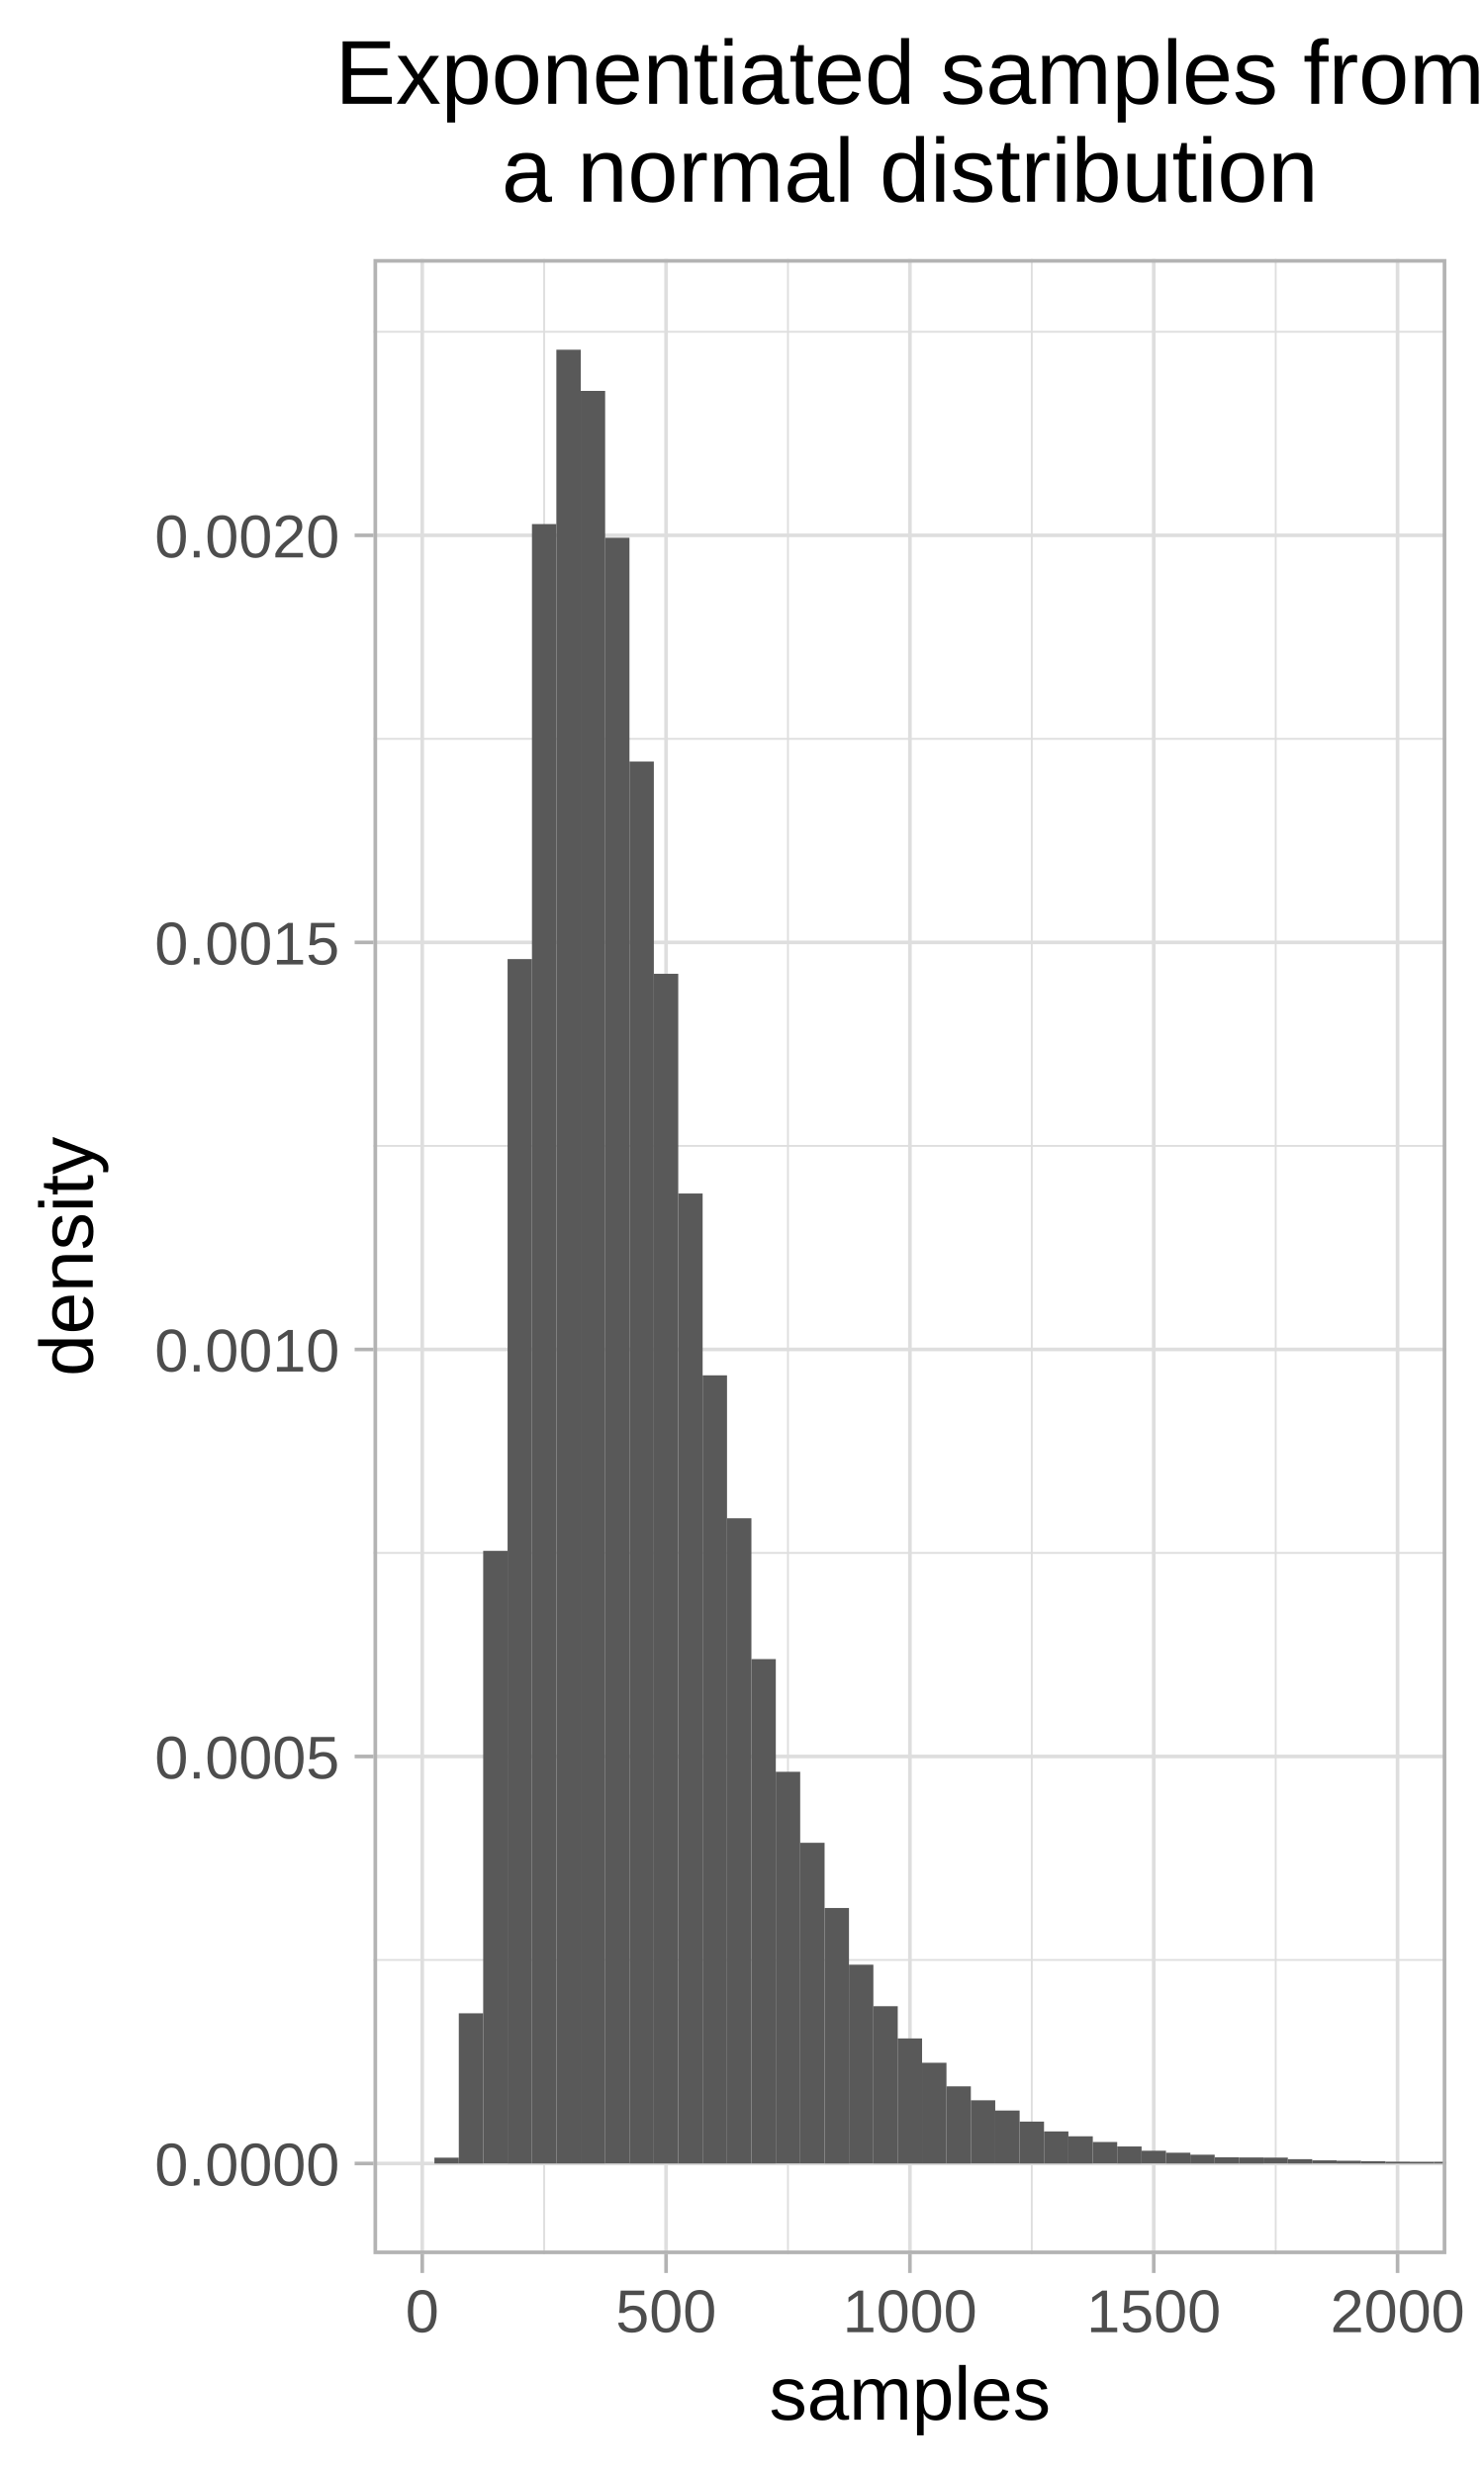
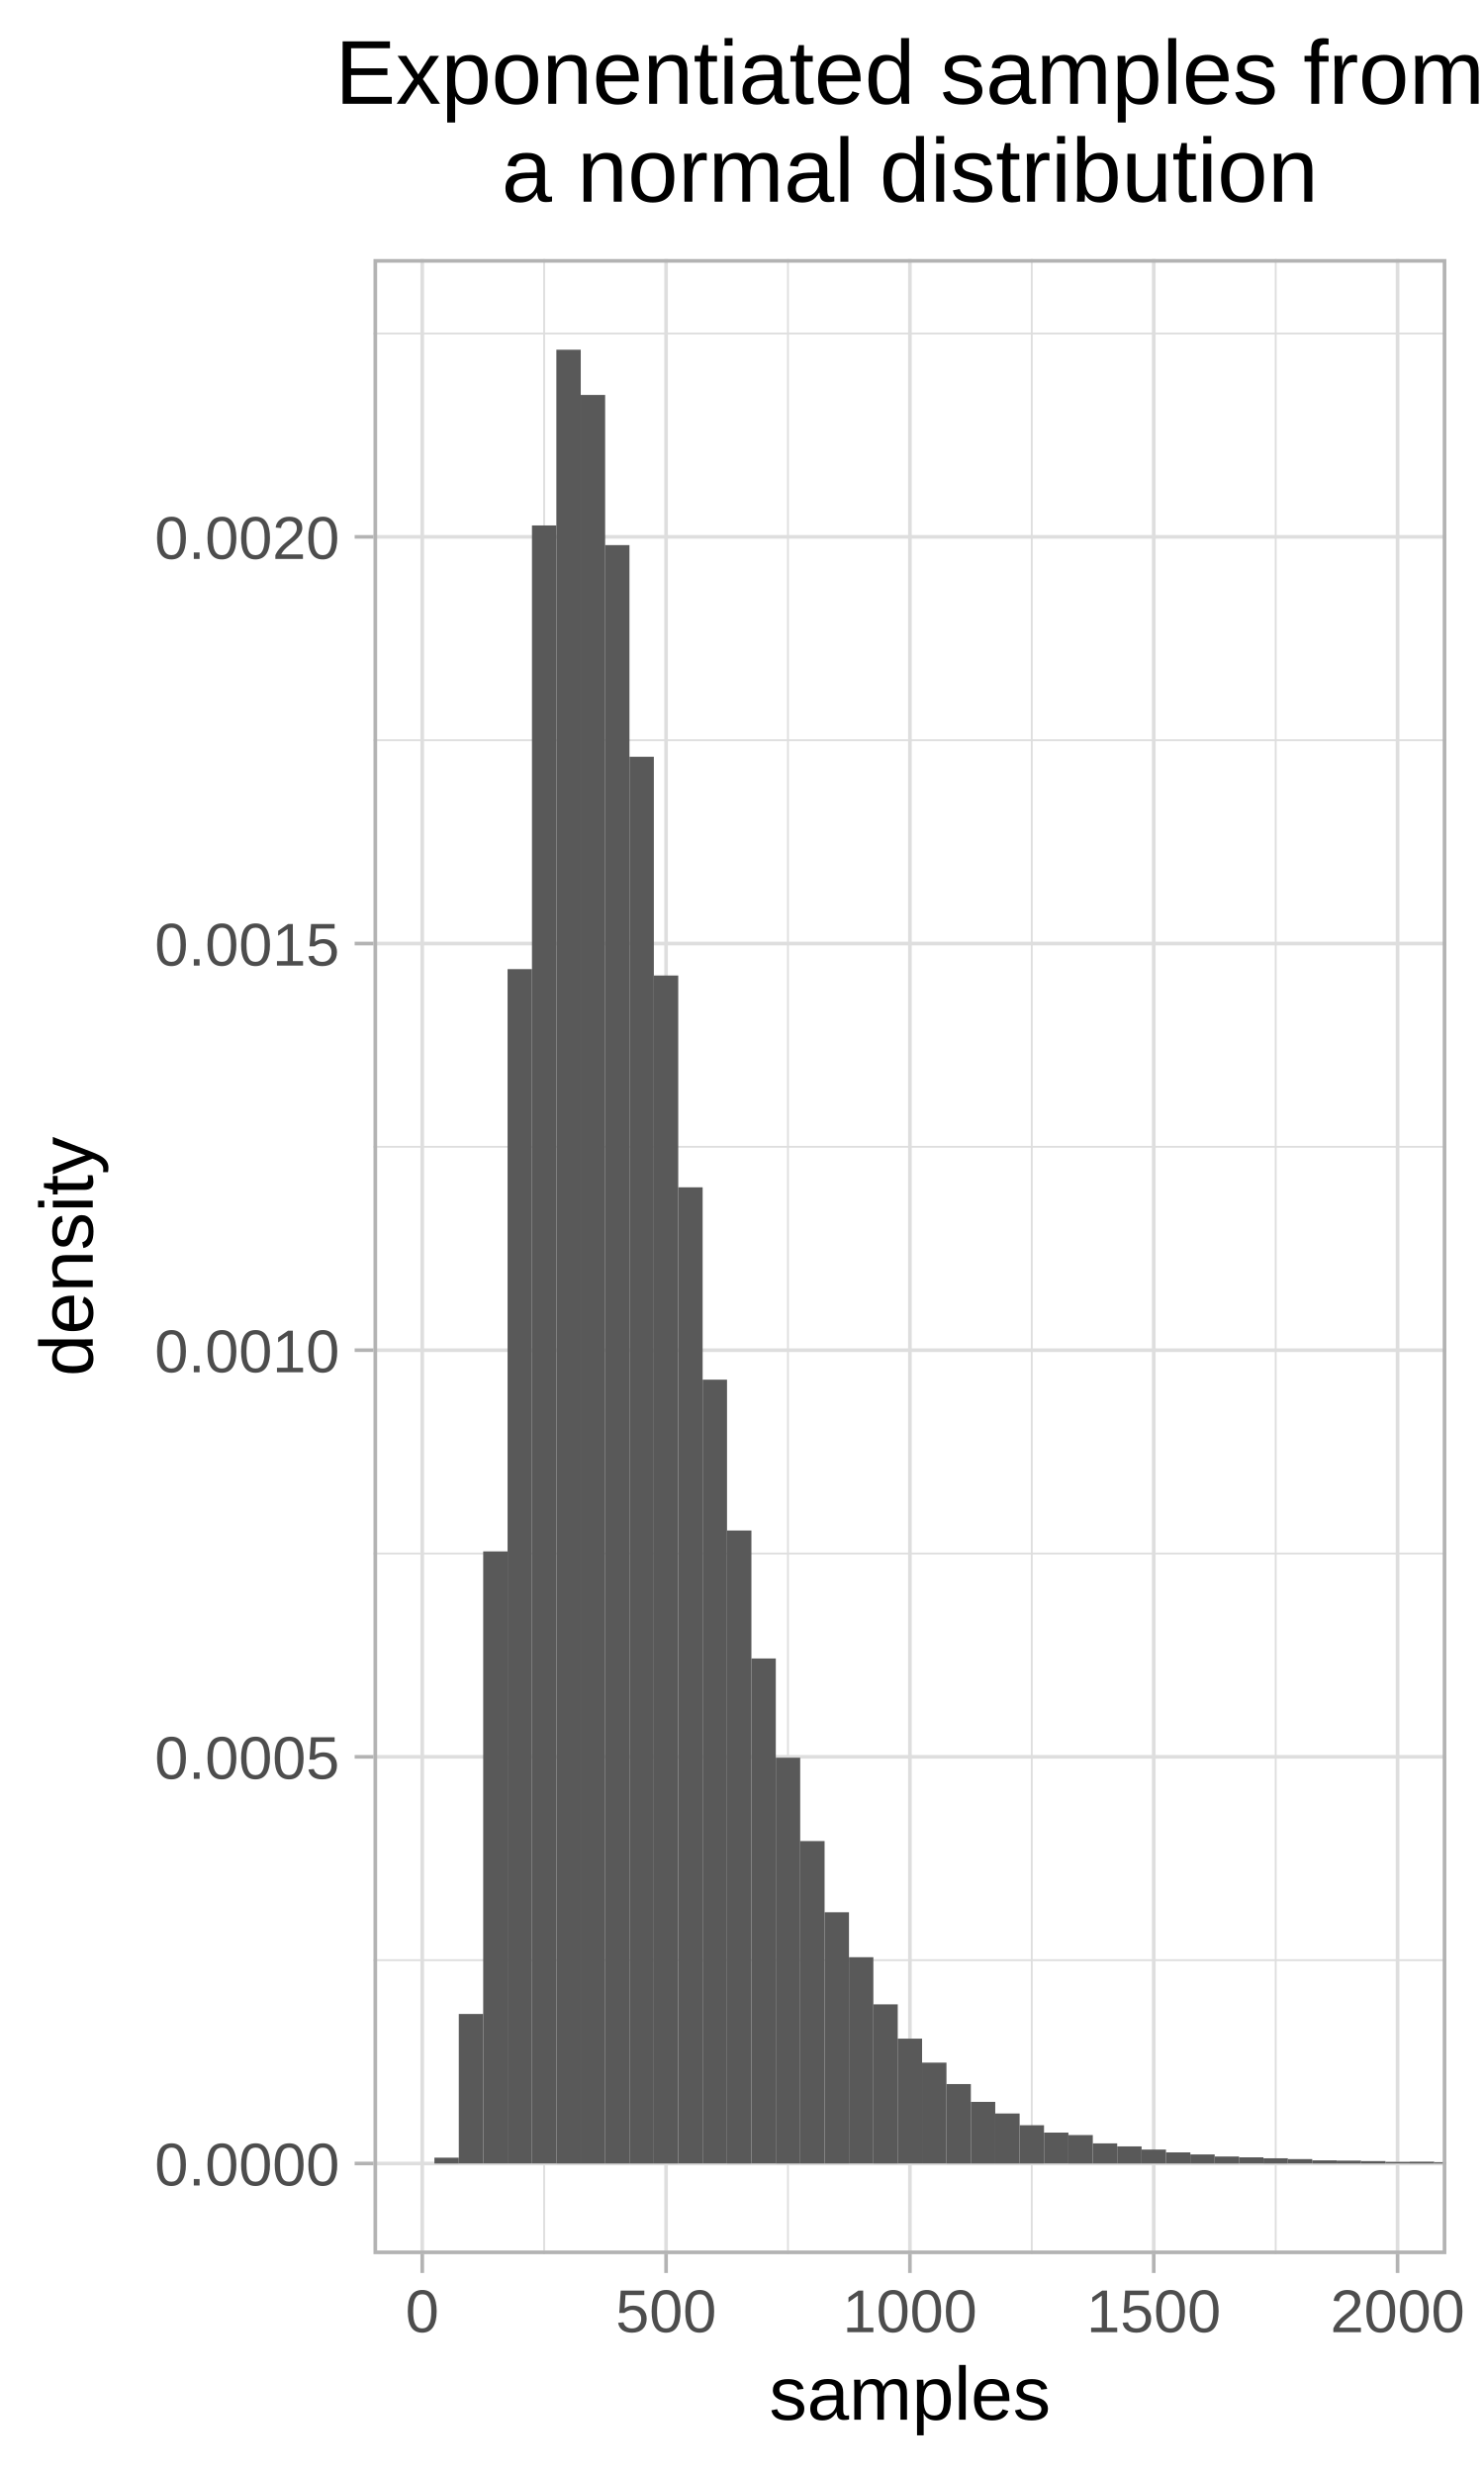
<svg xmlns="http://www.w3.org/2000/svg" class="svglite" width="216.00pt" height="360.00pt" viewBox="0 0 216.00 360.00">
  <defs>
    <style type="text/css">
    .svglite line, .svglite polyline, .svglite polygon, .svglite path, .svglite rect, .svglite circle {
      fill: none;
      stroke: #000000;
      stroke-linecap: round;
      stroke-linejoin: round;
      stroke-miterlimit: 10.00;
    }
    .svglite text {
      white-space: pre;
    }
  </style>
  </defs>
  <rect width="100%" height="100%" style="stroke: none; fill: #FFFFFF;" />
  <defs>
    <clipPath id="cpMC4wMHwyMTYuMDB8MC4wMHwzNjAuMDA=">
      <rect x="0.00" y="0.00" width="216.00" height="360.00" />
    </clipPath>
  </defs>
  <g clip-path="url(#cpMC4wMHwyMTYuMDB8MC4wMHwzNjAuMDA=)">
    <rect x="0.00" y="0.00" width="216.00" height="360.00" style="stroke-width: 1.07; stroke: #FFFFFF; fill: #FFFFFF;" />
  </g>
  <defs>
    <clipPath id="cpNTQuMzZ8MjEwLjUyfDM3LjY5fDMyOC4wMQ==">
      <rect x="54.36" y="37.69" width="156.16" height="290.32" />
    </clipPath>
  </defs>
  <g clip-path="url(#cpNTQuMzZ8MjEwLjUyfDM3LjY5fDMyOC4wMQ==)">
    <rect x="54.36" y="37.69" width="156.16" height="290.32" style="stroke-width: 1.07; stroke: none; fill: #FFFFFF;" />
-     <polyline points="54.36,285.20 210.52,285.20 " style="stroke-width: 0.27; stroke: #DEDEDE; stroke-linecap: butt;" />
-     <polyline points="54.36,225.97 210.52,225.97 " style="stroke-width: 0.27; stroke: #DEDEDE; stroke-linecap: butt;" />
-     <polyline points="54.36,166.74 210.52,166.74 " style="stroke-width: 0.27; stroke: #DEDEDE; stroke-linecap: butt;" />
-     <polyline points="54.36,107.51 210.52,107.51 " style="stroke-width: 0.27; stroke: #DEDEDE; stroke-linecap: butt;" />
-     <polyline points="54.36,48.28 210.52,48.28 " style="stroke-width: 0.27; stroke: #DEDEDE; stroke-linecap: butt;" />
+     <polyline points="54.36,285.23 210.52,285.23 " style="stroke-width: 0.27; stroke: #DEDEDE; stroke-linecap: butt;" />
+     <polyline points="54.36,226.06 210.52,226.06 " style="stroke-width: 0.27; stroke: #DEDEDE; stroke-linecap: butt;" />
+     <polyline points="54.36,166.88 210.52,166.88 " style="stroke-width: 0.27; stroke: #DEDEDE; stroke-linecap: butt;" />
+     <polyline points="54.36,107.71 210.52,107.71 " style="stroke-width: 0.27; stroke: #DEDEDE; stroke-linecap: butt;" />
+     <polyline points="54.36,48.54 210.52,48.54 " style="stroke-width: 0.27; stroke: #DEDEDE; stroke-linecap: butt;" />
    <polyline points="79.20,328.01 79.20,37.69 " style="stroke-width: 0.27; stroke: #DEDEDE; stroke-linecap: butt;" />
    <polyline points="114.69,328.01 114.69,37.69 " style="stroke-width: 0.27; stroke: #DEDEDE; stroke-linecap: butt;" />
    <polyline points="150.18,328.01 150.18,37.69 " style="stroke-width: 0.27; stroke: #DEDEDE; stroke-linecap: butt;" />
    <polyline points="185.68,328.01 185.68,37.69 " style="stroke-width: 0.27; stroke: #DEDEDE; stroke-linecap: butt;" />
    <polyline points="54.36,314.82 210.52,314.82 " style="stroke-width: 0.53; stroke: #DEDEDE; stroke-linecap: butt;" />
-     <polyline points="54.36,255.59 210.52,255.59 " style="stroke-width: 0.53; stroke: #DEDEDE; stroke-linecap: butt;" />
-     <polyline points="54.36,196.36 210.52,196.36 " style="stroke-width: 0.53; stroke: #DEDEDE; stroke-linecap: butt;" />
-     <polyline points="54.36,137.13 210.52,137.13 " style="stroke-width: 0.53; stroke: #DEDEDE; stroke-linecap: butt;" />
-     <polyline points="54.36,77.90 210.52,77.90 " style="stroke-width: 0.53; stroke: #DEDEDE; stroke-linecap: butt;" />
+     <polyline points="54.36,255.64 210.52,255.64 " style="stroke-width: 0.53; stroke: #DEDEDE; stroke-linecap: butt;" />
+     <polyline points="54.36,196.47 210.52,196.47 " style="stroke-width: 0.53; stroke: #DEDEDE; stroke-linecap: butt;" />
+     <polyline points="54.36,137.30 210.52,137.30 " style="stroke-width: 0.53; stroke: #DEDEDE; stroke-linecap: butt;" />
+     <polyline points="54.36,78.12 210.52,78.12 " style="stroke-width: 0.53; stroke: #DEDEDE; stroke-linecap: butt;" />
    <polyline points="61.46,328.01 61.46,37.69 " style="stroke-width: 0.53; stroke: #DEDEDE; stroke-linecap: butt;" />
    <polyline points="96.95,328.01 96.95,37.69 " style="stroke-width: 0.53; stroke: #DEDEDE; stroke-linecap: butt;" />
    <polyline points="132.44,328.01 132.44,37.69 " style="stroke-width: 0.53; stroke: #DEDEDE; stroke-linecap: butt;" />
    <polyline points="167.93,328.01 167.93,37.69 " style="stroke-width: 0.53; stroke: #DEDEDE; stroke-linecap: butt;" />
    <polyline points="203.42,328.01 203.42,37.69 " style="stroke-width: 0.53; stroke: #DEDEDE; stroke-linecap: butt;" />
-     <rect x="63.23" y="313.97" width="3.55" height="0.85" style="stroke-width: 1.07; stroke: none; stroke-linecap: square; stroke-linejoin: miter; fill: #595959;" />
-     <rect x="66.78" y="292.96" width="3.55" height="21.86" style="stroke-width: 1.07; stroke: none; stroke-linecap: square; stroke-linejoin: miter; fill: #595959;" />
-     <rect x="70.33" y="225.67" width="3.55" height="89.14" style="stroke-width: 1.07; stroke: none; stroke-linecap: square; stroke-linejoin: miter; fill: #595959;" />
-     <rect x="73.88" y="139.56" width="3.55" height="175.26" style="stroke-width: 1.07; stroke: none; stroke-linecap: square; stroke-linejoin: miter; fill: #595959;" />
-     <rect x="77.43" y="76.26" width="3.55" height="238.56" style="stroke-width: 1.07; stroke: none; stroke-linecap: square; stroke-linejoin: miter; fill: #595959;" />
-     <rect x="80.98" y="50.89" width="3.55" height="263.93" style="stroke-width: 1.07; stroke: none; stroke-linecap: square; stroke-linejoin: miter; fill: #595959;" />
-     <rect x="84.53" y="56.88" width="3.55" height="257.94" style="stroke-width: 1.07; stroke: none; stroke-linecap: square; stroke-linejoin: miter; fill: #595959;" />
-     <rect x="88.07" y="78.25" width="3.55" height="236.56" style="stroke-width: 1.07; stroke: none; stroke-linecap: square; stroke-linejoin: miter; fill: #595959;" />
-     <rect x="91.62" y="110.81" width="3.55" height="204.01" style="stroke-width: 1.07; stroke: none; stroke-linecap: square; stroke-linejoin: miter; fill: #595959;" />
-     <rect x="95.17" y="141.70" width="3.55" height="173.12" style="stroke-width: 1.07; stroke: none; stroke-linecap: square; stroke-linejoin: miter; fill: #595959;" />
-     <rect x="98.72" y="173.67" width="3.55" height="141.15" style="stroke-width: 1.07; stroke: none; stroke-linecap: square; stroke-linejoin: miter; fill: #595959;" />
-     <rect x="102.27" y="200.13" width="3.55" height="114.69" style="stroke-width: 1.07; stroke: none; stroke-linecap: square; stroke-linejoin: miter; fill: #595959;" />
-     <rect x="105.82" y="220.93" width="3.55" height="93.89" style="stroke-width: 1.07; stroke: none; stroke-linecap: square; stroke-linejoin: miter; fill: #595959;" />
-     <rect x="109.37" y="241.42" width="3.55" height="73.40" style="stroke-width: 1.07; stroke: none; stroke-linecap: square; stroke-linejoin: miter; fill: #595959;" />
-     <rect x="112.92" y="257.82" width="3.55" height="56.99" style="stroke-width: 1.07; stroke: none; stroke-linecap: square; stroke-linejoin: miter; fill: #595959;" />
-     <rect x="116.47" y="268.15" width="3.55" height="46.66" style="stroke-width: 1.07; stroke: none; stroke-linecap: square; stroke-linejoin: miter; fill: #595959;" />
-     <rect x="120.02" y="277.64" width="3.55" height="37.18" style="stroke-width: 1.07; stroke: none; stroke-linecap: square; stroke-linejoin: miter; fill: #595959;" />
-     <rect x="123.57" y="285.89" width="3.55" height="28.92" style="stroke-width: 1.07; stroke: none; stroke-linecap: square; stroke-linejoin: miter; fill: #595959;" />
-     <rect x="127.12" y="291.93" width="3.55" height="22.89" style="stroke-width: 1.07; stroke: none; stroke-linecap: square; stroke-linejoin: miter; fill: #595959;" />
-     <rect x="130.66" y="296.62" width="3.55" height="18.20" style="stroke-width: 1.07; stroke: none; stroke-linecap: square; stroke-linejoin: miter; fill: #595959;" />
-     <rect x="134.21" y="300.16" width="3.55" height="14.66" style="stroke-width: 1.07; stroke: none; stroke-linecap: square; stroke-linejoin: miter; fill: #595959;" />
-     <rect x="137.76" y="303.59" width="3.55" height="11.23" style="stroke-width: 1.07; stroke: none; stroke-linecap: square; stroke-linejoin: miter; fill: #595959;" />
-     <rect x="141.31" y="305.62" width="3.55" height="9.19" style="stroke-width: 1.07; stroke: none; stroke-linecap: square; stroke-linejoin: miter; fill: #595959;" />
-     <rect x="144.86" y="307.11" width="3.55" height="7.70" style="stroke-width: 1.07; stroke: none; stroke-linecap: square; stroke-linejoin: miter; fill: #595959;" />
-     <rect x="148.41" y="308.72" width="3.55" height="6.10" style="stroke-width: 1.07; stroke: none; stroke-linecap: square; stroke-linejoin: miter; fill: #595959;" />
-     <rect x="151.96" y="310.15" width="3.55" height="4.67" style="stroke-width: 1.07; stroke: none; stroke-linecap: square; stroke-linejoin: miter; fill: #595959;" />
-     <rect x="155.51" y="310.86" width="3.55" height="3.96" style="stroke-width: 1.07; stroke: none; stroke-linecap: square; stroke-linejoin: miter; fill: #595959;" />
-     <rect x="159.06" y="311.69" width="3.55" height="3.12" style="stroke-width: 1.07; stroke: none; stroke-linecap: square; stroke-linejoin: miter; fill: #595959;" />
-     <rect x="162.61" y="312.34" width="3.55" height="2.48" style="stroke-width: 1.07; stroke: none; stroke-linecap: square; stroke-linejoin: miter; fill: #595959;" />
-     <rect x="166.16" y="312.96" width="3.55" height="1.85" style="stroke-width: 1.07; stroke: none; stroke-linecap: square; stroke-linejoin: miter; fill: #595959;" />
-     <rect x="169.71" y="313.25" width="3.55" height="1.57" style="stroke-width: 1.07; stroke: none; stroke-linecap: square; stroke-linejoin: miter; fill: #595959;" />
-     <rect x="173.25" y="313.54" width="3.55" height="1.28" style="stroke-width: 1.07; stroke: none; stroke-linecap: square; stroke-linejoin: miter; fill: #595959;" />
-     <rect x="176.80" y="313.92" width="3.55" height="0.90" style="stroke-width: 1.07; stroke: none; stroke-linecap: square; stroke-linejoin: miter; fill: #595959;" />
-     <rect x="180.35" y="313.94" width="3.55" height="0.88" style="stroke-width: 1.07; stroke: none; stroke-linecap: square; stroke-linejoin: miter; fill: #595959;" />
-     <rect x="183.90" y="313.96" width="3.55" height="0.85" style="stroke-width: 1.07; stroke: none; stroke-linecap: square; stroke-linejoin: miter; fill: #595959;" />
-     <rect x="187.45" y="314.19" width="3.55" height="0.63" style="stroke-width: 1.07; stroke: none; stroke-linecap: square; stroke-linejoin: miter; fill: #595959;" />
-     <rect x="191.00" y="314.36" width="3.55" height="0.45" style="stroke-width: 1.07; stroke: none; stroke-linecap: square; stroke-linejoin: miter; fill: #595959;" />
-     <rect x="194.55" y="314.42" width="3.55" height="0.40" style="stroke-width: 1.07; stroke: none; stroke-linecap: square; stroke-linejoin: miter; fill: #595959;" />
-     <rect x="198.10" y="314.48" width="3.55" height="0.34" style="stroke-width: 1.07; stroke: none; stroke-linecap: square; stroke-linejoin: miter; fill: #595959;" />
-     <rect x="201.65" y="314.56" width="3.55" height="0.26" style="stroke-width: 1.07; stroke: none; stroke-linecap: square; stroke-linejoin: miter; fill: #595959;" />
-     <rect x="205.20" y="314.58" width="3.55" height="0.24" style="stroke-width: 1.07; stroke: none; stroke-linecap: square; stroke-linejoin: miter; fill: #595959;" />
-     <rect x="208.75" y="314.57" width="3.55" height="0.25" style="stroke-width: 1.07; stroke: none; stroke-linecap: square; stroke-linejoin: miter; fill: #595959;" />
-     <rect x="212.30" y="314.67" width="3.55" height="0.15" style="stroke-width: 1.07; stroke: none; stroke-linecap: square; stroke-linejoin: miter; fill: #595959;" />
-     <rect x="215.84" y="314.67" width="3.55" height="0.14" style="stroke-width: 1.07; stroke: none; stroke-linecap: square; stroke-linejoin: miter; fill: #595959;" />
-     <rect x="219.39" y="314.66" width="3.55" height="0.16" style="stroke-width: 1.07; stroke: none; stroke-linecap: square; stroke-linejoin: miter; fill: #595959;" />
-     <rect x="222.94" y="314.74" width="3.55" height="0.076" style="stroke-width: 1.07; stroke: none; stroke-linecap: square; stroke-linejoin: miter; fill: #595959;" />
-     <rect x="226.49" y="314.76" width="3.55" height="0.052" style="stroke-width: 1.07; stroke: none; stroke-linecap: square; stroke-linejoin: miter; fill: #595959;" />
-     <rect x="230.04" y="314.77" width="3.55" height="0.043" style="stroke-width: 1.07; stroke: none; stroke-linecap: square; stroke-linejoin: miter; fill: #595959;" />
-     <rect x="233.59" y="314.79" width="3.55" height="0.028" style="stroke-width: 1.07; stroke: none; stroke-linecap: square; stroke-linejoin: miter; fill: #595959;" />
-     <rect x="237.14" y="314.76" width="3.55" height="0.062" style="stroke-width: 1.07; stroke: none; stroke-linecap: square; stroke-linejoin: miter; fill: #595959;" />
-     <rect x="240.69" y="314.76" width="3.55" height="0.052" style="stroke-width: 1.07; stroke: none; stroke-linecap: square; stroke-linejoin: miter; fill: #595959;" />
-     <rect x="244.24" y="314.79" width="3.55" height="0.024" style="stroke-width: 1.07; stroke: none; stroke-linecap: square; stroke-linejoin: miter; fill: #595959;" />
-     <rect x="247.79" y="314.79" width="3.55" height="0.028" style="stroke-width: 1.07; stroke: none; stroke-linecap: square; stroke-linejoin: miter; fill: #595959;" />
-     <rect x="251.34" y="314.80" width="3.55" height="0.019" style="stroke-width: 1.07; stroke: none; stroke-linecap: square; stroke-linejoin: miter; fill: #595959;" />
-     <rect x="254.89" y="314.79" width="3.55" height="0.024" style="stroke-width: 1.07; stroke: none; stroke-linecap: square; stroke-linejoin: miter; fill: #595959;" />
-     <rect x="258.43" y="314.81" width="3.55" height="0.009" style="stroke-width: 1.07; stroke: none; stroke-linecap: square; stroke-linejoin: miter; fill: #595959;" />
-     <rect x="261.98" y="314.81" width="3.55" height="0.009" style="stroke-width: 1.07; stroke: none; stroke-linecap: square; stroke-linejoin: miter; fill: #595959;" />
-     <rect x="265.53" y="314.81" width="3.55" height="0.005" style="stroke-width: 1.07; stroke: none; stroke-linecap: square; stroke-linejoin: miter; fill: #595959;" />
-     <rect x="269.08" y="314.79" width="3.55" height="0.024" style="stroke-width: 1.07; stroke: none; stroke-linecap: square; stroke-linejoin: miter; fill: #595959;" />
-     <rect x="272.63" y="314.81" width="3.55" height="0.005" style="stroke-width: 1.07; stroke: none; stroke-linecap: square; stroke-linejoin: miter; fill: #595959;" />
-     <rect x="276.18" y="314.80" width="3.55" height="0.019" style="stroke-width: 1.07; stroke: none; stroke-linecap: square; stroke-linejoin: miter; fill: #595959;" />
-     <rect x="279.73" y="314.82" width="3.55" height="0.00" style="stroke-width: 1.07; stroke: none; stroke-linecap: square; stroke-linejoin: miter; fill: #595959;" />
-     <rect x="283.28" y="314.81" width="3.55" height="0.005" style="stroke-width: 1.07; stroke: none; stroke-linecap: square; stroke-linejoin: miter; fill: #595959;" />
-     <rect x="286.83" y="314.81" width="3.55" height="0.009" style="stroke-width: 1.07; stroke: none; stroke-linecap: square; stroke-linejoin: miter; fill: #595959;" />
-     <rect x="290.38" y="314.81" width="3.55" height="0.005" style="stroke-width: 1.07; stroke: none; stroke-linecap: square; stroke-linejoin: miter; fill: #595959;" />
-     <rect x="293.93" y="314.82" width="3.55" height="0.00" style="stroke-width: 1.07; stroke: none; stroke-linecap: square; stroke-linejoin: miter; fill: #595959;" />
-     <rect x="297.48" y="314.81" width="3.55" height="0.005" style="stroke-width: 1.07; stroke: none; stroke-linecap: square; stroke-linejoin: miter; fill: #595959;" />
-     <rect x="301.02" y="314.81" width="3.55" height="0.005" style="stroke-width: 1.07; stroke: none; stroke-linecap: square; stroke-linejoin: miter; fill: #595959;" />
-     <rect x="304.57" y="314.81" width="3.55" height="0.005" style="stroke-width: 1.07; stroke: none; stroke-linecap: square; stroke-linejoin: miter; fill: #595959;" />
-     <rect x="308.12" y="314.82" width="3.55" height="0.00" style="stroke-width: 1.07; stroke: none; stroke-linecap: square; stroke-linejoin: miter; fill: #595959;" />
-     <rect x="311.67" y="314.81" width="3.55" height="0.005" style="stroke-width: 1.07; stroke: none; stroke-linecap: square; stroke-linejoin: miter; fill: #595959;" />
-     <rect x="315.22" y="314.80" width="3.55" height="0.014" style="stroke-width: 1.07; stroke: none; stroke-linecap: square; stroke-linejoin: miter; fill: #595959;" />
-     <rect x="318.77" y="314.82" width="3.55" height="0.00" style="stroke-width: 1.07; stroke: none; stroke-linecap: square; stroke-linejoin: miter; fill: #595959;" />
-     <rect x="322.32" y="314.81" width="3.55" height="0.005" style="stroke-width: 1.07; stroke: none; stroke-linecap: square; stroke-linejoin: miter; fill: #595959;" />
-     <rect x="325.87" y="314.82" width="3.55" height="0.00" style="stroke-width: 1.07; stroke: none; stroke-linecap: square; stroke-linejoin: miter; fill: #595959;" />
-     <rect x="329.42" y="314.82" width="3.55" height="0.00" style="stroke-width: 1.07; stroke: none; stroke-linecap: square; stroke-linejoin: miter; fill: #595959;" />
-     <rect x="332.97" y="314.81" width="3.55" height="0.005" style="stroke-width: 1.07; stroke: none; stroke-linecap: square; stroke-linejoin: miter; fill: #595959;" />
+     <rect x="63.23" y="313.97" width="3.55" height="0.85" style="stroke-width: 1.07; stroke: none; stroke-linecap: butt; stroke-linejoin: miter; fill: #595959;" />
+     <rect x="66.78" y="293.06" width="3.55" height="21.75" style="stroke-width: 1.07; stroke: none; stroke-linecap: butt; stroke-linejoin: miter; fill: #595959;" />
+     <rect x="70.33" y="225.75" width="3.55" height="89.06" style="stroke-width: 1.07; stroke: none; stroke-linecap: butt; stroke-linejoin: miter; fill: #595959;" />
+     <rect x="73.88" y="141.02" width="3.55" height="173.79" style="stroke-width: 1.07; stroke: none; stroke-linecap: butt; stroke-linejoin: miter; fill: #595959;" />
+     <rect x="77.43" y="76.46" width="3.55" height="238.35" style="stroke-width: 1.07; stroke: none; stroke-linecap: butt; stroke-linejoin: miter; fill: #595959;" />
+     <rect x="80.98" y="50.89" width="3.55" height="263.93" style="stroke-width: 1.07; stroke: none; stroke-linecap: butt; stroke-linejoin: miter; fill: #595959;" />
+     <rect x="84.53" y="57.47" width="3.55" height="257.35" style="stroke-width: 1.07; stroke: none; stroke-linecap: butt; stroke-linejoin: miter; fill: #595959;" />
+     <rect x="88.07" y="79.32" width="3.55" height="235.50" style="stroke-width: 1.07; stroke: none; stroke-linecap: butt; stroke-linejoin: miter; fill: #595959;" />
+     <rect x="91.62" y="110.12" width="3.55" height="204.70" style="stroke-width: 1.07; stroke: none; stroke-linecap: butt; stroke-linejoin: miter; fill: #595959;" />
+     <rect x="95.17" y="141.95" width="3.55" height="172.87" style="stroke-width: 1.07; stroke: none; stroke-linecap: butt; stroke-linejoin: miter; fill: #595959;" />
+     <rect x="98.72" y="172.77" width="3.55" height="142.04" style="stroke-width: 1.07; stroke: none; stroke-linecap: butt; stroke-linejoin: miter; fill: #595959;" />
+     <rect x="102.27" y="200.76" width="3.55" height="114.05" style="stroke-width: 1.07; stroke: none; stroke-linecap: butt; stroke-linejoin: miter; fill: #595959;" />
+     <rect x="105.82" y="222.71" width="3.55" height="92.11" style="stroke-width: 1.07; stroke: none; stroke-linecap: butt; stroke-linejoin: miter; fill: #595959;" />
+     <rect x="109.37" y="241.33" width="3.55" height="73.48" style="stroke-width: 1.07; stroke: none; stroke-linecap: butt; stroke-linejoin: miter; fill: #595959;" />
+     <rect x="112.92" y="255.77" width="3.55" height="59.05" style="stroke-width: 1.07; stroke: none; stroke-linecap: butt; stroke-linejoin: miter; fill: #595959;" />
+     <rect x="116.47" y="267.90" width="3.55" height="46.92" style="stroke-width: 1.07; stroke: none; stroke-linecap: butt; stroke-linejoin: miter; fill: #595959;" />
+     <rect x="120.02" y="278.26" width="3.55" height="36.56" style="stroke-width: 1.07; stroke: none; stroke-linecap: butt; stroke-linejoin: miter; fill: #595959;" />
+     <rect x="123.57" y="284.80" width="3.55" height="30.01" style="stroke-width: 1.07; stroke: none; stroke-linecap: butt; stroke-linejoin: miter; fill: #595959;" />
+     <rect x="127.12" y="291.66" width="3.55" height="23.16" style="stroke-width: 1.07; stroke: none; stroke-linecap: butt; stroke-linejoin: miter; fill: #595959;" />
+     <rect x="130.66" y="296.65" width="3.55" height="18.16" style="stroke-width: 1.07; stroke: none; stroke-linecap: butt; stroke-linejoin: miter; fill: #595959;" />
+     <rect x="134.21" y="300.14" width="3.55" height="14.67" style="stroke-width: 1.07; stroke: none; stroke-linecap: butt; stroke-linejoin: miter; fill: #595959;" />
+     <rect x="137.76" y="303.26" width="3.55" height="11.56" style="stroke-width: 1.07; stroke: none; stroke-linecap: butt; stroke-linejoin: miter; fill: #595959;" />
+     <rect x="141.31" y="305.85" width="3.55" height="8.97" style="stroke-width: 1.07; stroke: none; stroke-linecap: butt; stroke-linejoin: miter; fill: #595959;" />
+     <rect x="144.86" y="307.54" width="3.55" height="7.28" style="stroke-width: 1.07; stroke: none; stroke-linecap: butt; stroke-linejoin: miter; fill: #595959;" />
+     <rect x="148.41" y="309.25" width="3.55" height="5.57" style="stroke-width: 1.07; stroke: none; stroke-linecap: butt; stroke-linejoin: miter; fill: #595959;" />
+     <rect x="151.96" y="310.32" width="3.55" height="4.49" style="stroke-width: 1.07; stroke: none; stroke-linecap: butt; stroke-linejoin: miter; fill: #595959;" />
+     <rect x="155.51" y="310.68" width="3.55" height="4.14" style="stroke-width: 1.07; stroke: none; stroke-linecap: butt; stroke-linejoin: miter; fill: #595959;" />
+     <rect x="159.06" y="311.89" width="3.55" height="2.93" style="stroke-width: 1.07; stroke: none; stroke-linecap: butt; stroke-linejoin: miter; fill: #595959;" />
+     <rect x="162.61" y="312.33" width="3.55" height="2.49" style="stroke-width: 1.07; stroke: none; stroke-linecap: butt; stroke-linejoin: miter; fill: #595959;" />
+     <rect x="166.16" y="312.79" width="3.55" height="2.03" style="stroke-width: 1.07; stroke: none; stroke-linecap: butt; stroke-linejoin: miter; fill: #595959;" />
+     <rect x="169.71" y="313.20" width="3.55" height="1.62" style="stroke-width: 1.07; stroke: none; stroke-linecap: butt; stroke-linejoin: miter; fill: #595959;" />
+     <rect x="173.25" y="313.50" width="3.55" height="1.32" style="stroke-width: 1.07; stroke: none; stroke-linecap: butt; stroke-linejoin: miter; fill: #595959;" />
+     <rect x="176.80" y="313.80" width="3.55" height="1.02" style="stroke-width: 1.07; stroke: none; stroke-linecap: butt; stroke-linejoin: miter; fill: #595959;" />
+     <rect x="180.35" y="313.92" width="3.55" height="0.89" style="stroke-width: 1.07; stroke: none; stroke-linecap: butt; stroke-linejoin: miter; fill: #595959;" />
+     <rect x="183.90" y="314.06" width="3.55" height="0.76" style="stroke-width: 1.07; stroke: none; stroke-linecap: butt; stroke-linejoin: miter; fill: #595959;" />
+     <rect x="187.45" y="314.18" width="3.55" height="0.63" style="stroke-width: 1.07; stroke: none; stroke-linecap: butt; stroke-linejoin: miter; fill: #595959;" />
+     <rect x="191.00" y="314.36" width="3.55" height="0.46" style="stroke-width: 1.07; stroke: none; stroke-linecap: butt; stroke-linejoin: miter; fill: #595959;" />
+     <rect x="194.55" y="314.40" width="3.55" height="0.42" style="stroke-width: 1.07; stroke: none; stroke-linecap: butt; stroke-linejoin: miter; fill: #595959;" />
+     <rect x="198.10" y="314.47" width="3.55" height="0.35" style="stroke-width: 1.07; stroke: none; stroke-linecap: butt; stroke-linejoin: miter; fill: #595959;" />
+     <rect x="201.65" y="314.59" width="3.55" height="0.22" style="stroke-width: 1.07; stroke: none; stroke-linecap: butt; stroke-linejoin: miter; fill: #595959;" />
+     <rect x="205.20" y="314.56" width="3.55" height="0.26" style="stroke-width: 1.07; stroke: none; stroke-linecap: butt; stroke-linejoin: miter; fill: #595959;" />
+     <rect x="208.75" y="314.65" width="3.55" height="0.17" style="stroke-width: 1.07; stroke: none; stroke-linecap: butt; stroke-linejoin: miter; fill: #595959;" />
+     <rect x="212.30" y="314.67" width="3.55" height="0.15" style="stroke-width: 1.07; stroke: none; stroke-linecap: butt; stroke-linejoin: miter; fill: #595959;" />
+     <rect x="215.84" y="314.66" width="3.55" height="0.16" style="stroke-width: 1.07; stroke: none; stroke-linecap: butt; stroke-linejoin: miter; fill: #595959;" />
+     <rect x="219.39" y="314.69" width="3.55" height="0.12" style="stroke-width: 1.07; stroke: none; stroke-linecap: butt; stroke-linejoin: miter; fill: #595959;" />
+     <rect x="222.94" y="314.74" width="3.55" height="0.080" style="stroke-width: 1.07; stroke: none; stroke-linecap: butt; stroke-linejoin: miter; fill: #595959;" />
+     <rect x="226.49" y="314.76" width="3.55" height="0.057" style="stroke-width: 1.07; stroke: none; stroke-linecap: butt; stroke-linejoin: miter; fill: #595959;" />
+     <rect x="230.04" y="314.78" width="3.55" height="0.033" style="stroke-width: 1.07; stroke: none; stroke-linecap: butt; stroke-linejoin: miter; fill: #595959;" />
+     <rect x="233.59" y="314.78" width="3.55" height="0.038" style="stroke-width: 1.07; stroke: none; stroke-linecap: butt; stroke-linejoin: miter; fill: #595959;" />
+     <rect x="237.14" y="314.75" width="3.55" height="0.066" style="stroke-width: 1.07; stroke: none; stroke-linecap: butt; stroke-linejoin: miter; fill: #595959;" />
+     <rect x="240.69" y="314.76" width="3.55" height="0.062" style="stroke-width: 1.07; stroke: none; stroke-linecap: butt; stroke-linejoin: miter; fill: #595959;" />
+     <rect x="244.24" y="314.80" width="3.55" height="0.014" style="stroke-width: 1.07; stroke: none; stroke-linecap: butt; stroke-linejoin: miter; fill: #595959;" />
+     <rect x="247.79" y="314.79" width="3.55" height="0.028" style="stroke-width: 1.07; stroke: none; stroke-linecap: butt; stroke-linejoin: miter; fill: #595959;" />
+     <rect x="251.34" y="314.80" width="3.55" height="0.014" style="stroke-width: 1.07; stroke: none; stroke-linecap: butt; stroke-linejoin: miter; fill: #595959;" />
+     <rect x="254.89" y="314.78" width="3.55" height="0.033" style="stroke-width: 1.07; stroke: none; stroke-linecap: butt; stroke-linejoin: miter; fill: #595959;" />
+     <rect x="258.43" y="314.78" width="3.55" height="0.038" style="stroke-width: 1.07; stroke: none; stroke-linecap: butt; stroke-linejoin: miter; fill: #595959;" />
+     <rect x="261.98" y="314.80" width="3.55" height="0.014" style="stroke-width: 1.07; stroke: none; stroke-linecap: butt; stroke-linejoin: miter; fill: #595959;" />
+     <rect x="265.53" y="314.81" width="3.55" height="0.009" style="stroke-width: 1.07; stroke: none; stroke-linecap: butt; stroke-linejoin: miter; fill: #595959;" />
+     <rect x="269.08" y="314.80" width="3.55" height="0.014" style="stroke-width: 1.07; stroke: none; stroke-linecap: butt; stroke-linejoin: miter; fill: #595959;" />
+     <rect x="272.63" y="314.82" width="3.55" height="0.00" style="stroke-width: 1.07; stroke: none; stroke-linecap: butt; stroke-linejoin: miter; fill: #595959;" />
+     <rect x="276.18" y="314.81" width="3.55" height="0.005" style="stroke-width: 1.07; stroke: none; stroke-linecap: butt; stroke-linejoin: miter; fill: #595959;" />
+     <rect x="279.73" y="314.81" width="3.55" height="0.005" style="stroke-width: 1.07; stroke: none; stroke-linecap: butt; stroke-linejoin: miter; fill: #595959;" />
+     <rect x="283.28" y="314.81" width="3.55" height="0.009" style="stroke-width: 1.07; stroke: none; stroke-linecap: butt; stroke-linejoin: miter; fill: #595959;" />
+     <rect x="286.83" y="314.82" width="3.55" height="0.00" style="stroke-width: 1.07; stroke: none; stroke-linecap: butt; stroke-linejoin: miter; fill: #595959;" />
+     <rect x="290.38" y="314.81" width="3.55" height="0.009" style="stroke-width: 1.07; stroke: none; stroke-linecap: butt; stroke-linejoin: miter; fill: #595959;" />
+     <rect x="293.93" y="314.80" width="3.55" height="0.014" style="stroke-width: 1.07; stroke: none; stroke-linecap: butt; stroke-linejoin: miter; fill: #595959;" />
+     <rect x="297.48" y="314.82" width="3.55" height="0.00" style="stroke-width: 1.07; stroke: none; stroke-linecap: butt; stroke-linejoin: miter; fill: #595959;" />
+     <rect x="301.02" y="314.82" width="3.55" height="0.00" style="stroke-width: 1.07; stroke: none; stroke-linecap: butt; stroke-linejoin: miter; fill: #595959;" />
+     <rect x="304.57" y="314.81" width="3.55" height="0.005" style="stroke-width: 1.07; stroke: none; stroke-linecap: butt; stroke-linejoin: miter; fill: #595959;" />
+     <rect x="308.12" y="314.82" width="3.55" height="0.00" style="stroke-width: 1.07; stroke: none; stroke-linecap: butt; stroke-linejoin: miter; fill: #595959;" />
+     <rect x="311.67" y="314.81" width="3.55" height="0.005" style="stroke-width: 1.07; stroke: none; stroke-linecap: butt; stroke-linejoin: miter; fill: #595959;" />
+     <rect x="315.22" y="314.82" width="3.55" height="0.00" style="stroke-width: 1.07; stroke: none; stroke-linecap: butt; stroke-linejoin: miter; fill: #595959;" />
+     <rect x="318.77" y="314.82" width="3.55" height="0.00" style="stroke-width: 1.07; stroke: none; stroke-linecap: butt; stroke-linejoin: miter; fill: #595959;" />
+     <rect x="322.32" y="314.82" width="3.55" height="0.00" style="stroke-width: 1.07; stroke: none; stroke-linecap: butt; stroke-linejoin: miter; fill: #595959;" />
+     <rect x="325.87" y="314.81" width="3.55" height="0.005" style="stroke-width: 1.07; stroke: none; stroke-linecap: butt; stroke-linejoin: miter; fill: #595959;" />
+     <rect x="329.42" y="314.82" width="3.55" height="0.00" style="stroke-width: 1.07; stroke: none; stroke-linecap: butt; stroke-linejoin: miter; fill: #595959;" />
+     <rect x="332.97" y="314.82" width="3.55" height="0.00" style="stroke-width: 1.07; stroke: none; stroke-linecap: butt; stroke-linejoin: miter; fill: #595959;" />
+     <rect x="336.52" y="314.82" width="3.55" height="0.00" style="stroke-width: 1.07; stroke: none; stroke-linecap: butt; stroke-linejoin: miter; fill: #595959;" />
+     <rect x="340.07" y="314.82" width="3.55" height="0.00" style="stroke-width: 1.07; stroke: none; stroke-linecap: butt; stroke-linejoin: miter; fill: #595959;" />
+     <rect x="343.61" y="314.82" width="3.55" height="0.00" style="stroke-width: 1.07; stroke: none; stroke-linecap: butt; stroke-linejoin: miter; fill: #595959;" />
+     <rect x="347.16" y="314.82" width="3.55" height="0.00" style="stroke-width: 1.07; stroke: none; stroke-linecap: butt; stroke-linejoin: miter; fill: #595959;" />
+     <rect x="350.71" y="314.82" width="3.55" height="0.00" style="stroke-width: 1.07; stroke: none; stroke-linecap: butt; stroke-linejoin: miter; fill: #595959;" />
+     <rect x="354.26" y="314.81" width="3.55" height="0.005" style="stroke-width: 1.07; stroke: none; stroke-linecap: butt; stroke-linejoin: miter; fill: #595959;" />
    <rect x="54.36" y="37.69" width="156.16" height="290.32" style="stroke-width: 1.07; stroke: #B3B3B3;" />
  </g>
  <g clip-path="url(#cpMC4wMHwyMTYuMDB8MC4wMHwzNjAuMDA=)">
    <text x="49.43" y="318.02" text-anchor="end" style="font-size: 8.80px;fill: #4D4D4D; font-family: &quot;Arimo&quot;;" textLength="30.77px" lengthAdjust="spacingAndGlyphs">0.0000</text>
-     <text x="49.43" y="258.80" text-anchor="end" style="font-size: 8.80px;fill: #4D4D4D; font-family: &quot;Arimo&quot;;" textLength="30.77px" lengthAdjust="spacingAndGlyphs">0.0005</text>
-     <text x="49.43" y="199.57" text-anchor="end" style="font-size: 8.80px;fill: #4D4D4D; font-family: &quot;Arimo&quot;;" textLength="30.77px" lengthAdjust="spacingAndGlyphs">0.0010</text>
-     <text x="49.43" y="140.34" text-anchor="end" style="font-size: 8.80px;fill: #4D4D4D; font-family: &quot;Arimo&quot;;" textLength="30.77px" lengthAdjust="spacingAndGlyphs">0.0015</text>
-     <text x="49.43" y="81.11" text-anchor="end" style="font-size: 8.80px;fill: #4D4D4D; font-family: &quot;Arimo&quot;;" textLength="30.77px" lengthAdjust="spacingAndGlyphs">0.0020</text>
+     <text x="49.43" y="258.85" text-anchor="end" style="font-size: 8.80px;fill: #4D4D4D; font-family: &quot;Arimo&quot;;" textLength="30.77px" lengthAdjust="spacingAndGlyphs">0.0005</text>
+     <text x="49.43" y="199.68" text-anchor="end" style="font-size: 8.80px;fill: #4D4D4D; font-family: &quot;Arimo&quot;;" textLength="30.77px" lengthAdjust="spacingAndGlyphs">0.0010</text>
+     <text x="49.43" y="140.51" text-anchor="end" style="font-size: 8.80px;fill: #4D4D4D; font-family: &quot;Arimo&quot;;" textLength="30.77px" lengthAdjust="spacingAndGlyphs">0.0015</text>
+     <text x="49.43" y="81.33" text-anchor="end" style="font-size: 8.80px;fill: #4D4D4D; font-family: &quot;Arimo&quot;;" textLength="30.77px" lengthAdjust="spacingAndGlyphs">0.0020</text>
    <polyline points="51.62,314.82 54.36,314.82 " style="stroke-width: 0.53; stroke: #B3B3B3; stroke-linecap: butt;" />
-     <polyline points="51.62,255.59 54.36,255.59 " style="stroke-width: 0.53; stroke: #B3B3B3; stroke-linecap: butt;" />
-     <polyline points="51.62,196.36 54.36,196.36 " style="stroke-width: 0.53; stroke: #B3B3B3; stroke-linecap: butt;" />
-     <polyline points="51.62,137.13 54.36,137.13 " style="stroke-width: 0.53; stroke: #B3B3B3; stroke-linecap: butt;" />
-     <polyline points="51.62,77.90 54.36,77.90 " style="stroke-width: 0.53; stroke: #B3B3B3; stroke-linecap: butt;" />
+     <polyline points="51.62,255.64 54.36,255.64 " style="stroke-width: 0.53; stroke: #B3B3B3; stroke-linecap: butt;" />
+     <polyline points="51.62,196.47 54.36,196.47 " style="stroke-width: 0.53; stroke: #B3B3B3; stroke-linecap: butt;" />
+     <polyline points="51.62,137.30 54.36,137.30 " style="stroke-width: 0.53; stroke: #B3B3B3; stroke-linecap: butt;" />
+     <polyline points="51.62,78.12 54.36,78.12 " style="stroke-width: 0.53; stroke: #B3B3B3; stroke-linecap: butt;" />
    <polyline points="61.46,330.75 61.46,328.01 " style="stroke-width: 0.53; stroke: #B3B3B3; stroke-linecap: butt;" />
    <polyline points="96.95,330.75 96.95,328.01 " style="stroke-width: 0.53; stroke: #B3B3B3; stroke-linecap: butt;" />
    <polyline points="132.44,330.75 132.44,328.01 " style="stroke-width: 0.53; stroke: #B3B3B3; stroke-linecap: butt;" />
    <polyline points="167.93,330.75 167.93,328.01 " style="stroke-width: 0.53; stroke: #B3B3B3; stroke-linecap: butt;" />
    <polyline points="203.42,330.75 203.42,328.01 " style="stroke-width: 0.53; stroke: #B3B3B3; stroke-linecap: butt;" />
    <text x="61.46" y="339.36" text-anchor="middle" style="font-size: 8.80px;fill: #4D4D4D; font-family: &quot;Arimo&quot;;" textLength="5.59px" lengthAdjust="spacingAndGlyphs">0</text>
    <text x="96.95" y="339.36" text-anchor="middle" style="font-size: 8.80px;fill: #4D4D4D; font-family: &quot;Arimo&quot;;" textLength="16.78px" lengthAdjust="spacingAndGlyphs">500</text>
    <text x="132.44" y="339.36" text-anchor="middle" style="font-size: 8.80px;fill: #4D4D4D; font-family: &quot;Arimo&quot;;" textLength="22.38px" lengthAdjust="spacingAndGlyphs">1000</text>
    <text x="167.93" y="339.36" text-anchor="middle" style="font-size: 8.80px;fill: #4D4D4D; font-family: &quot;Arimo&quot;;" textLength="22.38px" lengthAdjust="spacingAndGlyphs">1500</text>
    <text x="203.42" y="339.36" text-anchor="middle" style="font-size: 8.80px;fill: #4D4D4D; font-family: &quot;Arimo&quot;;" textLength="22.38px" lengthAdjust="spacingAndGlyphs">2000</text>
    <text x="132.44" y="352.10" text-anchor="middle" style="font-size: 11.00px; font-family: &quot;Arimo&quot;;" textLength="45.73px" lengthAdjust="spacingAndGlyphs">samples</text>
    <text transform="translate(13.50,182.85) rotate(-90)" text-anchor="middle" style="font-size: 11.00px; font-family: &quot;Arimo&quot;;" textLength="40.33px" lengthAdjust="spacingAndGlyphs">density</text>
    <text x="132.44" y="15.10" text-anchor="middle" style="font-size: 13.20px; font-family: &quot;Arimo&quot;;" textLength="189.91px" lengthAdjust="spacingAndGlyphs">Exponentiated samples from</text>
    <text x="132.44" y="29.35" text-anchor="middle" style="font-size: 13.20px; font-family: &quot;Arimo&quot;;" textLength="137.85px" lengthAdjust="spacingAndGlyphs">a normal distribution</text>
  </g>
</svg>
